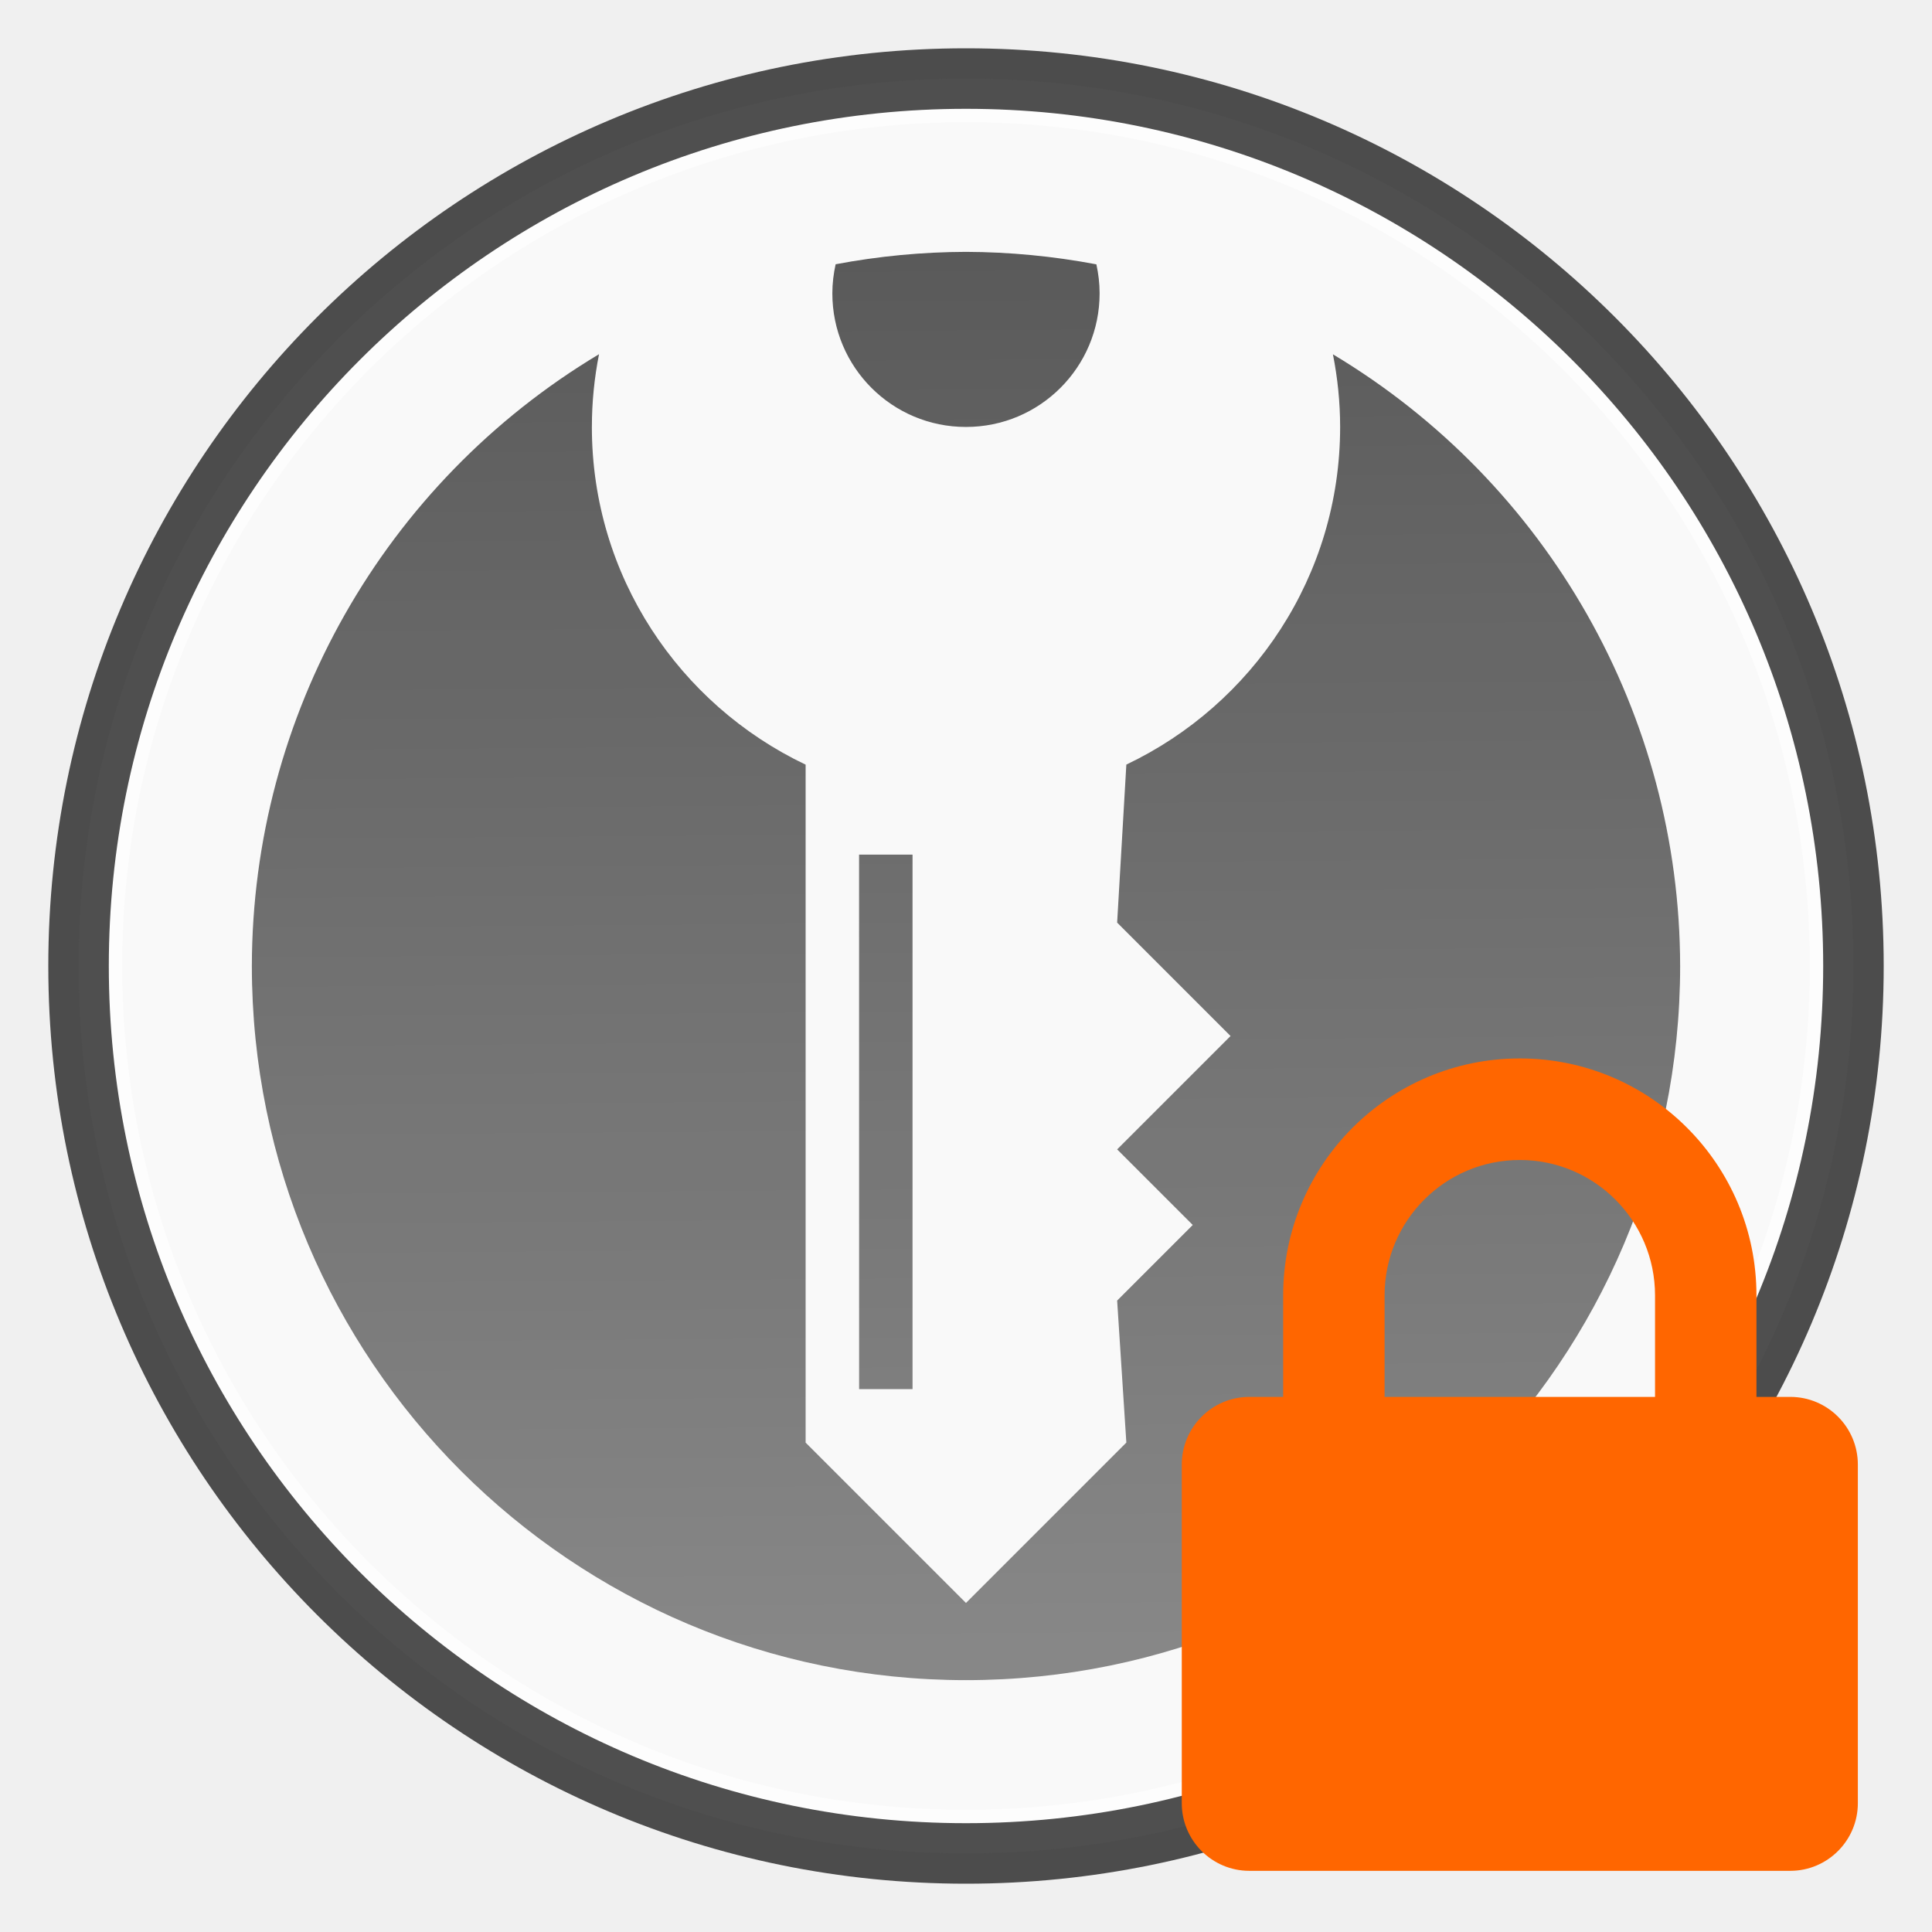
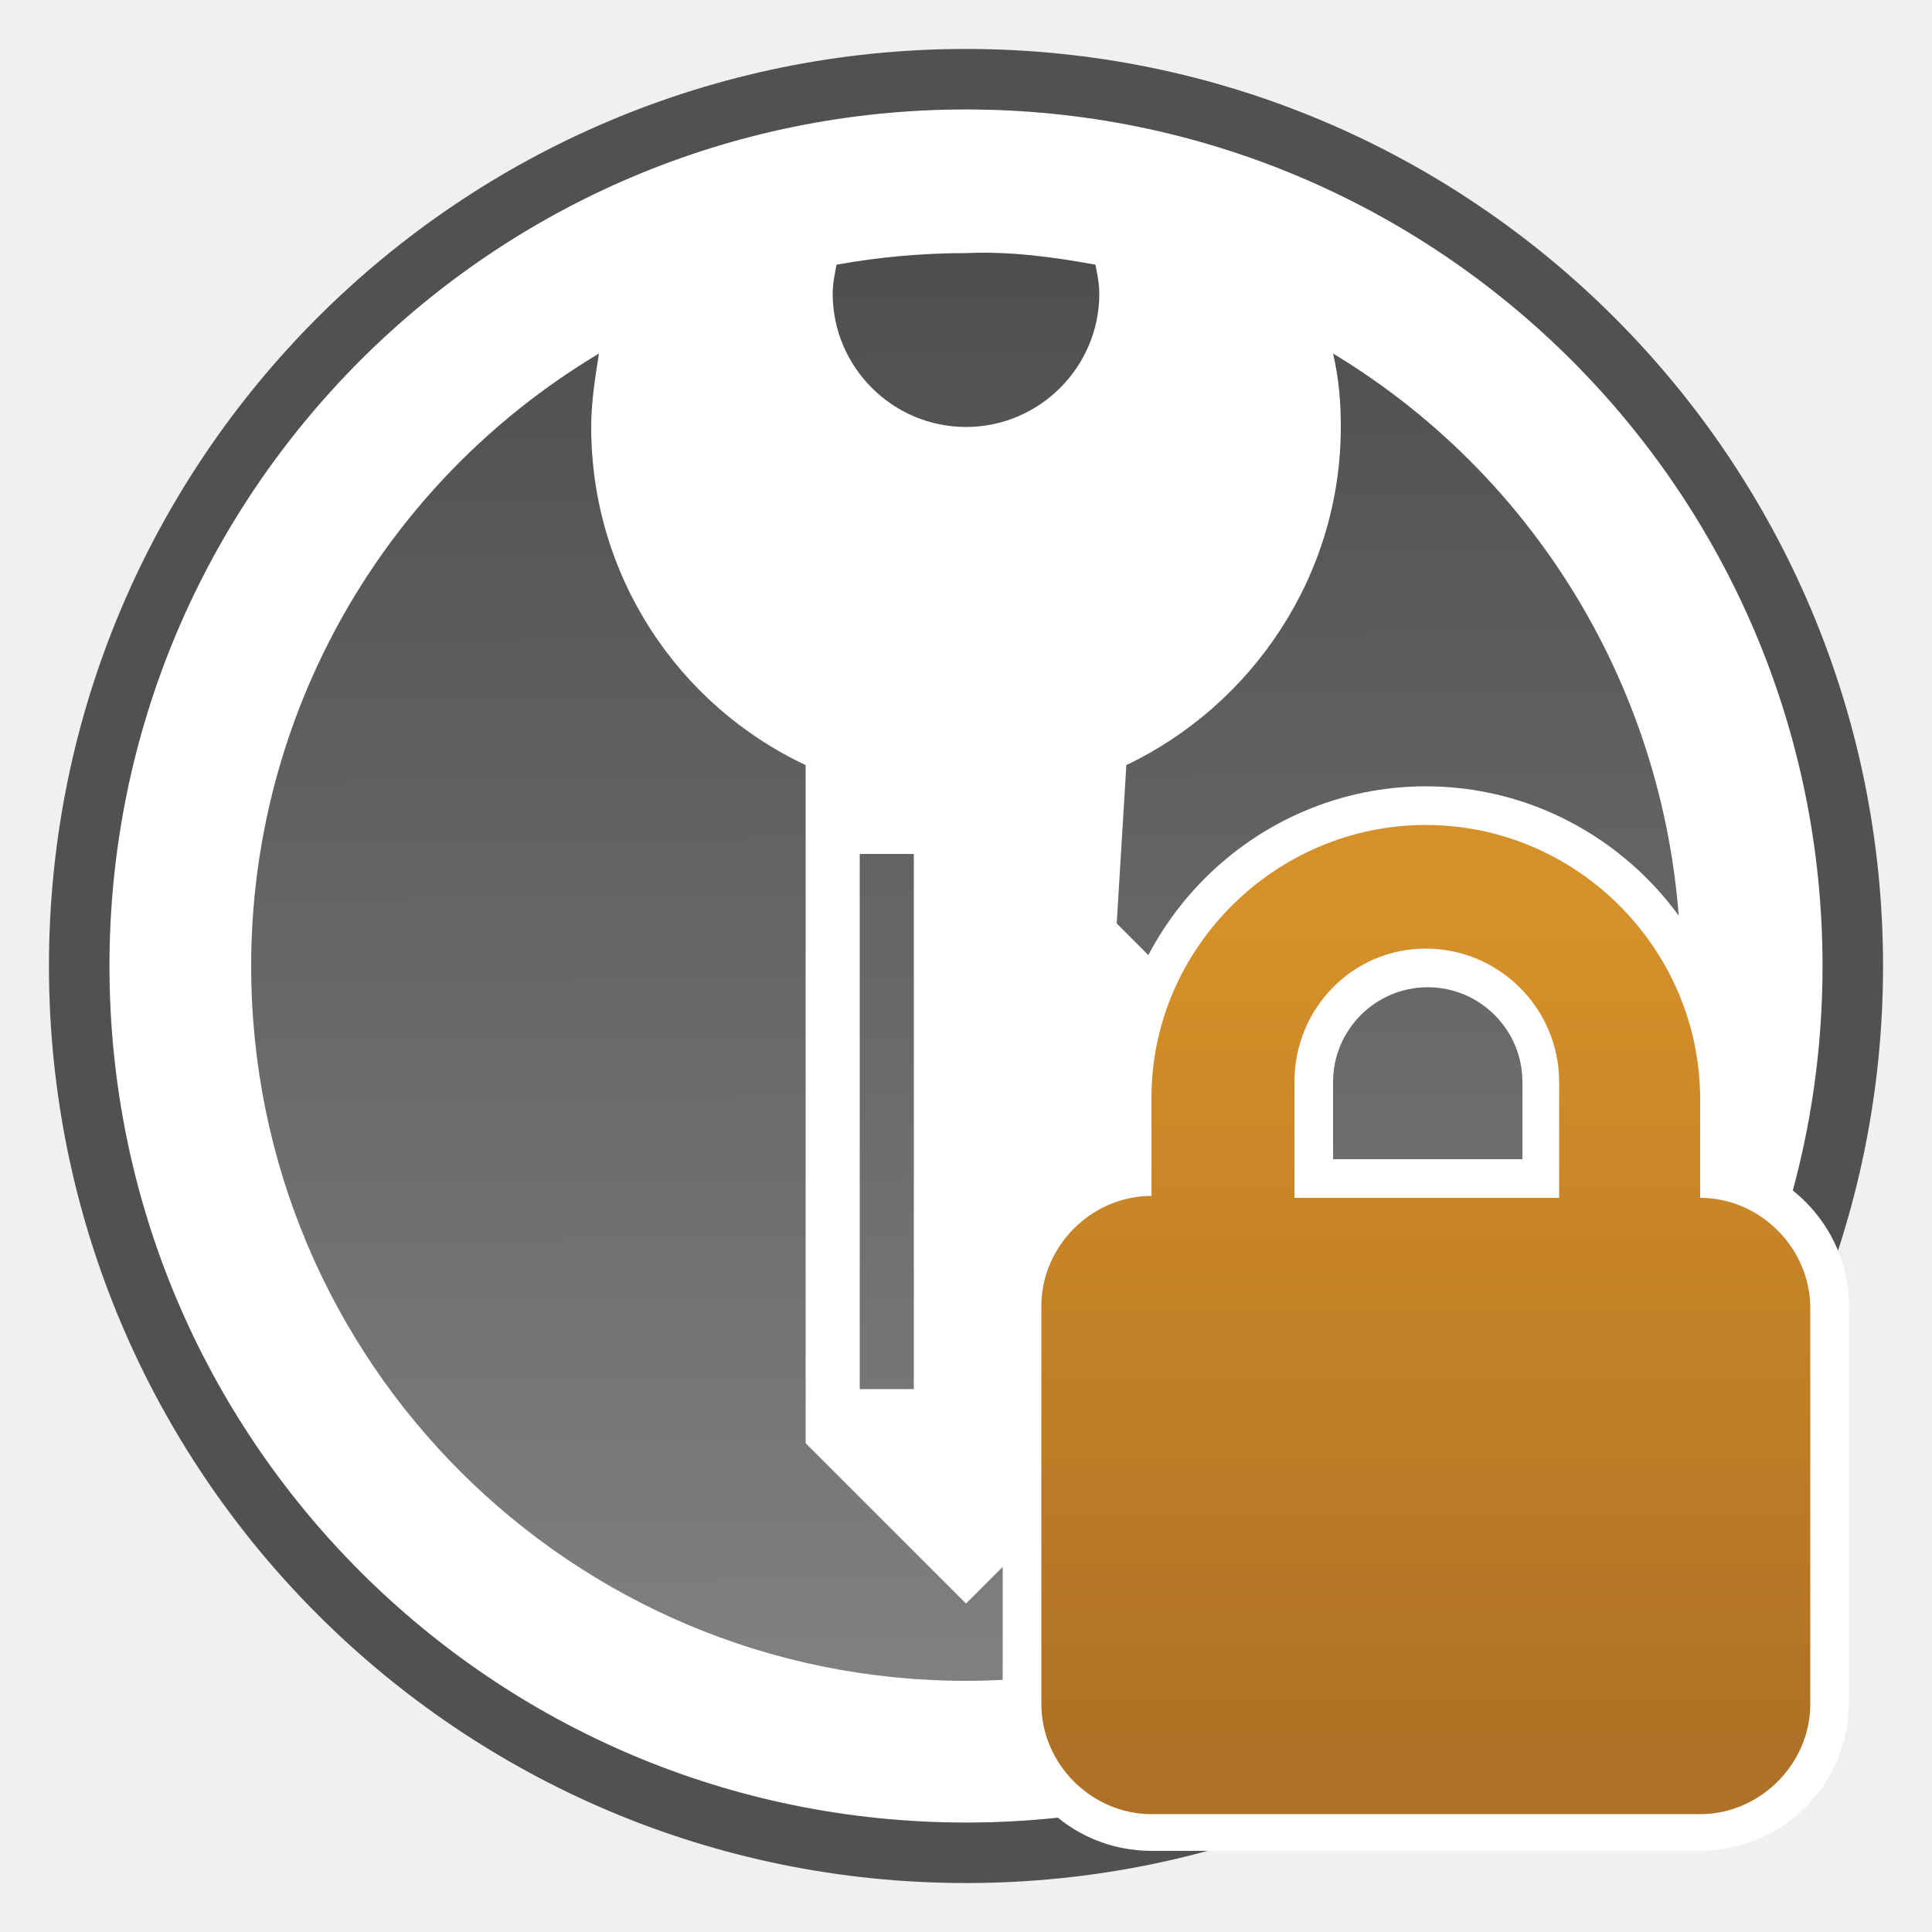
- <svg xmlns="http://www.w3.org/2000/svg" xmlns:ns1="http://www.openswatchbook.org/uri/2009/osb" xmlns:xlink="http://www.w3.org/1999/xlink" width="100" height="100" viewBox="0 0 100 100" id="svg2" version="1.1">
-   <defs id="defs4">
-     <linearGradient id="linearGradient5771" ns1:paint="solid">
-       <stop style="stop-color:#ff4300;stop-opacity:1;" offset="0" id="stop5773" />
-     </linearGradient>
-     <linearGradient id="linearGradient4321" ns1:paint="solid">
-       <stop style="stop-color:#000000;stop-opacity:1;" offset="0" id="stop4323" />
-     </linearGradient>
-     <linearGradient id="linearGradient4257">
-       <stop style="stop-color:#808080;stop-opacity:1" offset="0" id="stop4259" />
-       <stop style="stop-color:#4d4d4d;stop-opacity:1" offset="1" id="stop4261" />
-     </linearGradient>
-     <linearGradient id="linearGradient4153" ns1:paint="solid">
-       <stop style="stop-color:#b3b3b3;stop-opacity:1;" offset="0" id="stop4155" />
-     </linearGradient>
-     <linearGradient xlink:href="#linearGradient4257" id="linearGradient4263" x1="50.099" y1="86.831" x2="49.526" y2="8.677" gradientUnits="userSpaceOnUse" />
-   </defs>
-   <circle cy="50" cx="50" id="path5201" style="opacity:0.871;fill:#ffffff;fill-opacity:1;fill-rule:evenodd;stroke:#000000;stroke-width:3.132;stroke-linecap:round;stroke-linejoin:round;stroke-miterlimit:4;stroke-dasharray:none;stroke-opacity:0.784" r="45.934" />
-   <circle r="42.321" cy="50" cx="50" id="path3336" style="opacity:1;fill:none;fill-opacity:1;fill-rule:evenodd;stroke:none;stroke-width:1.5;stroke-linecap:round;stroke-linejoin:round;stroke-miterlimit:4;stroke-dasharray:none;stroke-opacity:1" />
-   <path id="path4264" d="M 50,6.324 A 43.676,43.676 0 0 0 6.324,50 43.676,43.676 0 0 0 50,93.676 43.676,43.676 0 0 0 93.676,50 43.676,43.676 0 0 0 50,6.324 Z m 0,6.711 c 2.264,0.008 4.523,0.225 6.748,0.646 0.107,0.484 0.168,0.984 0.168,1.5 0,3.823 -3.097,6.918 -6.918,6.916 -3.821,0.002 -6.916,-3.091 -6.916,-6.914 0,-0.518 0.062,-1.02 0.17,-1.506 C 45.477,13.258 47.736,13.042 50,13.035 Z m -18.994,5.299 c -0.241,1.219 -0.371,2.474 -0.371,3.764 0,7.72 4.528,14.368 11.064,17.48 l 0,35.09 8.299,8.299 8.301,-8.301 -0.477,-7.35 3.914,-3.912 -3.914,-3.912 5.871,-5.867 -5.871,-5.871 0.477,-8.178 c 6.538,-3.111 11.066,-9.759 11.066,-17.479 0,-1.287 -0.133,-2.541 -0.373,-3.758 C 80.125,25.007 86.947,37.024 86.965,50 86.964,70.415 70.415,86.964 50,86.965 29.585,86.964 13.036,70.415 13.035,50 13.051,37.022 19.872,25.003 31.006,18.334 Z m 13.459,25.898 2.768,0 0,27.666 -2.766,0 -0.002,-27.664 0,-0.002 z" style="opacity:1;fill:#f9f9f9;fill-opacity:1;fill-rule:evenodd;stroke:none;stroke-width:2.5;stroke-linecap:round;stroke-linejoin:round;stroke-miterlimit:4;stroke-dasharray:none;stroke-opacity:1" />
-   <path id="path3336-3-2-7" d="m 56.748,13.682 c 0.107,0.484 0.168,0.985 0.168,1.501 0,3.823 -3.097,6.918 -6.918,6.916 -3.821,0.002 -6.916,-3.091 -6.916,-6.914 0,-0.518 0.063,-1.021 0.17,-1.507 C 45.477,13.257 47.736,13.043 50,13.036 c 2.264,0.008 4.523,0.225 6.748,0.646 z m -26.113,8.417 c 0,7.72 4.528,14.367 11.064,17.479 l 0,35.091 8.299,8.299 8.301,-8.301 -0.476,-7.349 3.913,-3.913 -3.913,-3.913 5.87,-5.868 -5.87,-5.87 0.476,-8.179 c 6.538,-3.111 11.066,-9.758 11.066,-17.477 0,-1.287 -0.133,-2.542 -0.373,-3.759 11.132,6.668 17.954,18.684 17.972,31.661 C 86.964,70.415 70.415,86.964 50,86.964 29.585,86.964 13.036,70.415 13.036,50 c 0.015,-12.978 6.836,-24.998 17.97,-31.667 -0.241,1.219 -0.371,2.476 -0.37,3.765 z m 13.83,22.135 2.768,0 0,27.666 -2.766,0 -0.002,-27.664 0,-0.002 z" style="opacity:0.94;fill:url(#linearGradient4263);fill-opacity:1;fill-rule:nonzero;stroke:none;stroke-width:0.8;stroke-linecap:round;stroke-linejoin:round;stroke-miterlimit:4;stroke-dasharray:none;stroke-opacity:1" />
-   <path style="clip-rule:evenodd;fill:#ff6600;fill-rule:evenodd;stroke-width:1;stroke-miterlimit:4;stroke-dasharray:none;stroke:none;stroke-opacity:1;stroke-linejoin:round;opacity:1" d="m 92.663,96.834 -27.996,0 c -1.933,0 -3.499,-1.569 -3.499,-3.504 l 0,-17.521 c 0,-1.935 1.567,-3.506 3.499,-3.506 l 1.749,0 0,-5.255 c 0,-6.773 5.484,-12.264 12.249,-12.264 6.764,0 12.249,5.491 12.249,12.264 l 0,5.255 1.749,0 c 1.933,0 3.499,1.569 3.499,3.506 l 0,17.521 c 0,1.933 -1.567,3.504 -3.499,3.504 z M 85.664,67.049 c 0,-3.87 -3.134,-7.008 -6.999,-7.008 -3.865,0 -6.999,3.138 -6.999,7.008 l 0,5.255 13.998,0 0,-5.255 z" id="path3" />
+ <svg xmlns="http://www.w3.org/2000/svg" baseProfile="basic" id="svg2" viewBox="0 0 100 100">
+   <circle style="fill-rule:evenodd;clip-rule:evenodd;fill:#fff;stroke:#515151;stroke-width:3.132;stroke-linecap:round;stroke-linejoin:round" cx="50" cy="50" r="45.9" />
+   <linearGradient id="SVGID_1_" gradientUnits="userSpaceOnUse" x1="50.269" y1="-1470.94" x2="49.697" y2="-1392.786" gradientTransform="matrix(1 0 0 -1 0 -1384.11)">
+     <stop offset="0" style="stop-color:gray" />
+     <stop offset="1" style="stop-color:#4b4b4d" />
+   </linearGradient>
+   <path style="fill:url(#SVGID_1_)" d="M56.7 13.7c.1.5.2 1 .2 1.5.0 3.8-3.1 6.9-6.9 6.9-3.8.0-6.9-3.1-6.9-6.9.0-.5.1-1 .2-1.5 2.2-.4 4.5-.6 6.7-.6C52.3 13 54.5 13.3 56.7 13.7zM30.6 22.1c0 7.7 4.5 14.4 11.1 17.5v35.1L50 83l8.3-8.3-.5-7.3 3.9-3.9-3.9-3.9 5.9-5.9-5.9-5.9.5-8.2c6.5-3.1 11.1-9.8 11.1-17.5.0-1.3-.1-2.5-.4-3.8C80.1 25 86.9 37 87 50c0 20.4-16.5 37-37 37-20.4.0-37-16.5-37-37 0-13 6.8-25 18-31.7C30.8 19.6 30.6 20.8 30.6 22.1zM44.5 44.2h2.8v27.7h-2.8V44.2v0 0z" />
+   <linearGradient id="SVGID_2_" gradientUnits="userSpaceOnUse" x1="73.8" y1="1532.138" x2="73.8" y2="1574.004" gradientTransform="matrix(1 0 0 1 0 -1484)">
+     <stop offset="0" style="stop-color:#d69029" />
+     <stop offset="1" style="stop-color:#af7125" />
+   </linearGradient>
+   <path style="fill:url(#SVGID_2_)" d="M59.6 94.8c-3.7.0-6.7-3-6.7-6.7V67.6c0-3.3 2.5-6.1 5.7-6.6v-4.1c0-8.4 6.8-15.2 15.2-15.2S89 48.5 89 56.9V61c3.2.5 5.7 3.3 5.7 6.6v20.5c0 3.7-3 6.7-6.7 6.7.0.0-28.4.0-28.4.0zM79.7 61v-5c0-3.2-2.6-5.9-5.9-5.9S68 52.7 68 56v5H79.7z" />
+   <path style="fill:#fff" d="M73.8 42.7c7.8.0 14.2 6.4 14.2 14.2V62c3.1.0 5.7 2.6 5.7 5.7v20.5c0 3.1-2.6 5.7-5.7 5.7H59.6c-3.1.0-5.7-2.6-5.7-5.7V67.6c0-3.1 2.6-5.7 5.7-5.7v-5.1C59.6 49.1 66 42.7 73.8 42.7M67 62h13.7v-6c0-3.8-3.1-6.9-6.9-6.9C70 49.1 67 52.2 67 56v6M73.8 40.7c-8.9.0-16.2 7.3-16.2 16.2v3.3c-3.3.9-5.7 3.9-5.7 7.4v20.5c0 4.2 3.4 7.7 7.7 7.7H88c4.2.0 7.7-3.4 7.7-7.7V67.6c0-3.5-2.4-6.5-5.7-7.4v-3.3C90 48 82.7 40.7 73.8 40.7v0zM69 60v-4c0-2.7 2.2-4.9 4.9-4.9 2.7.0 4.9 2.2 4.9 4.9v4H69v0z" />
</svg>
